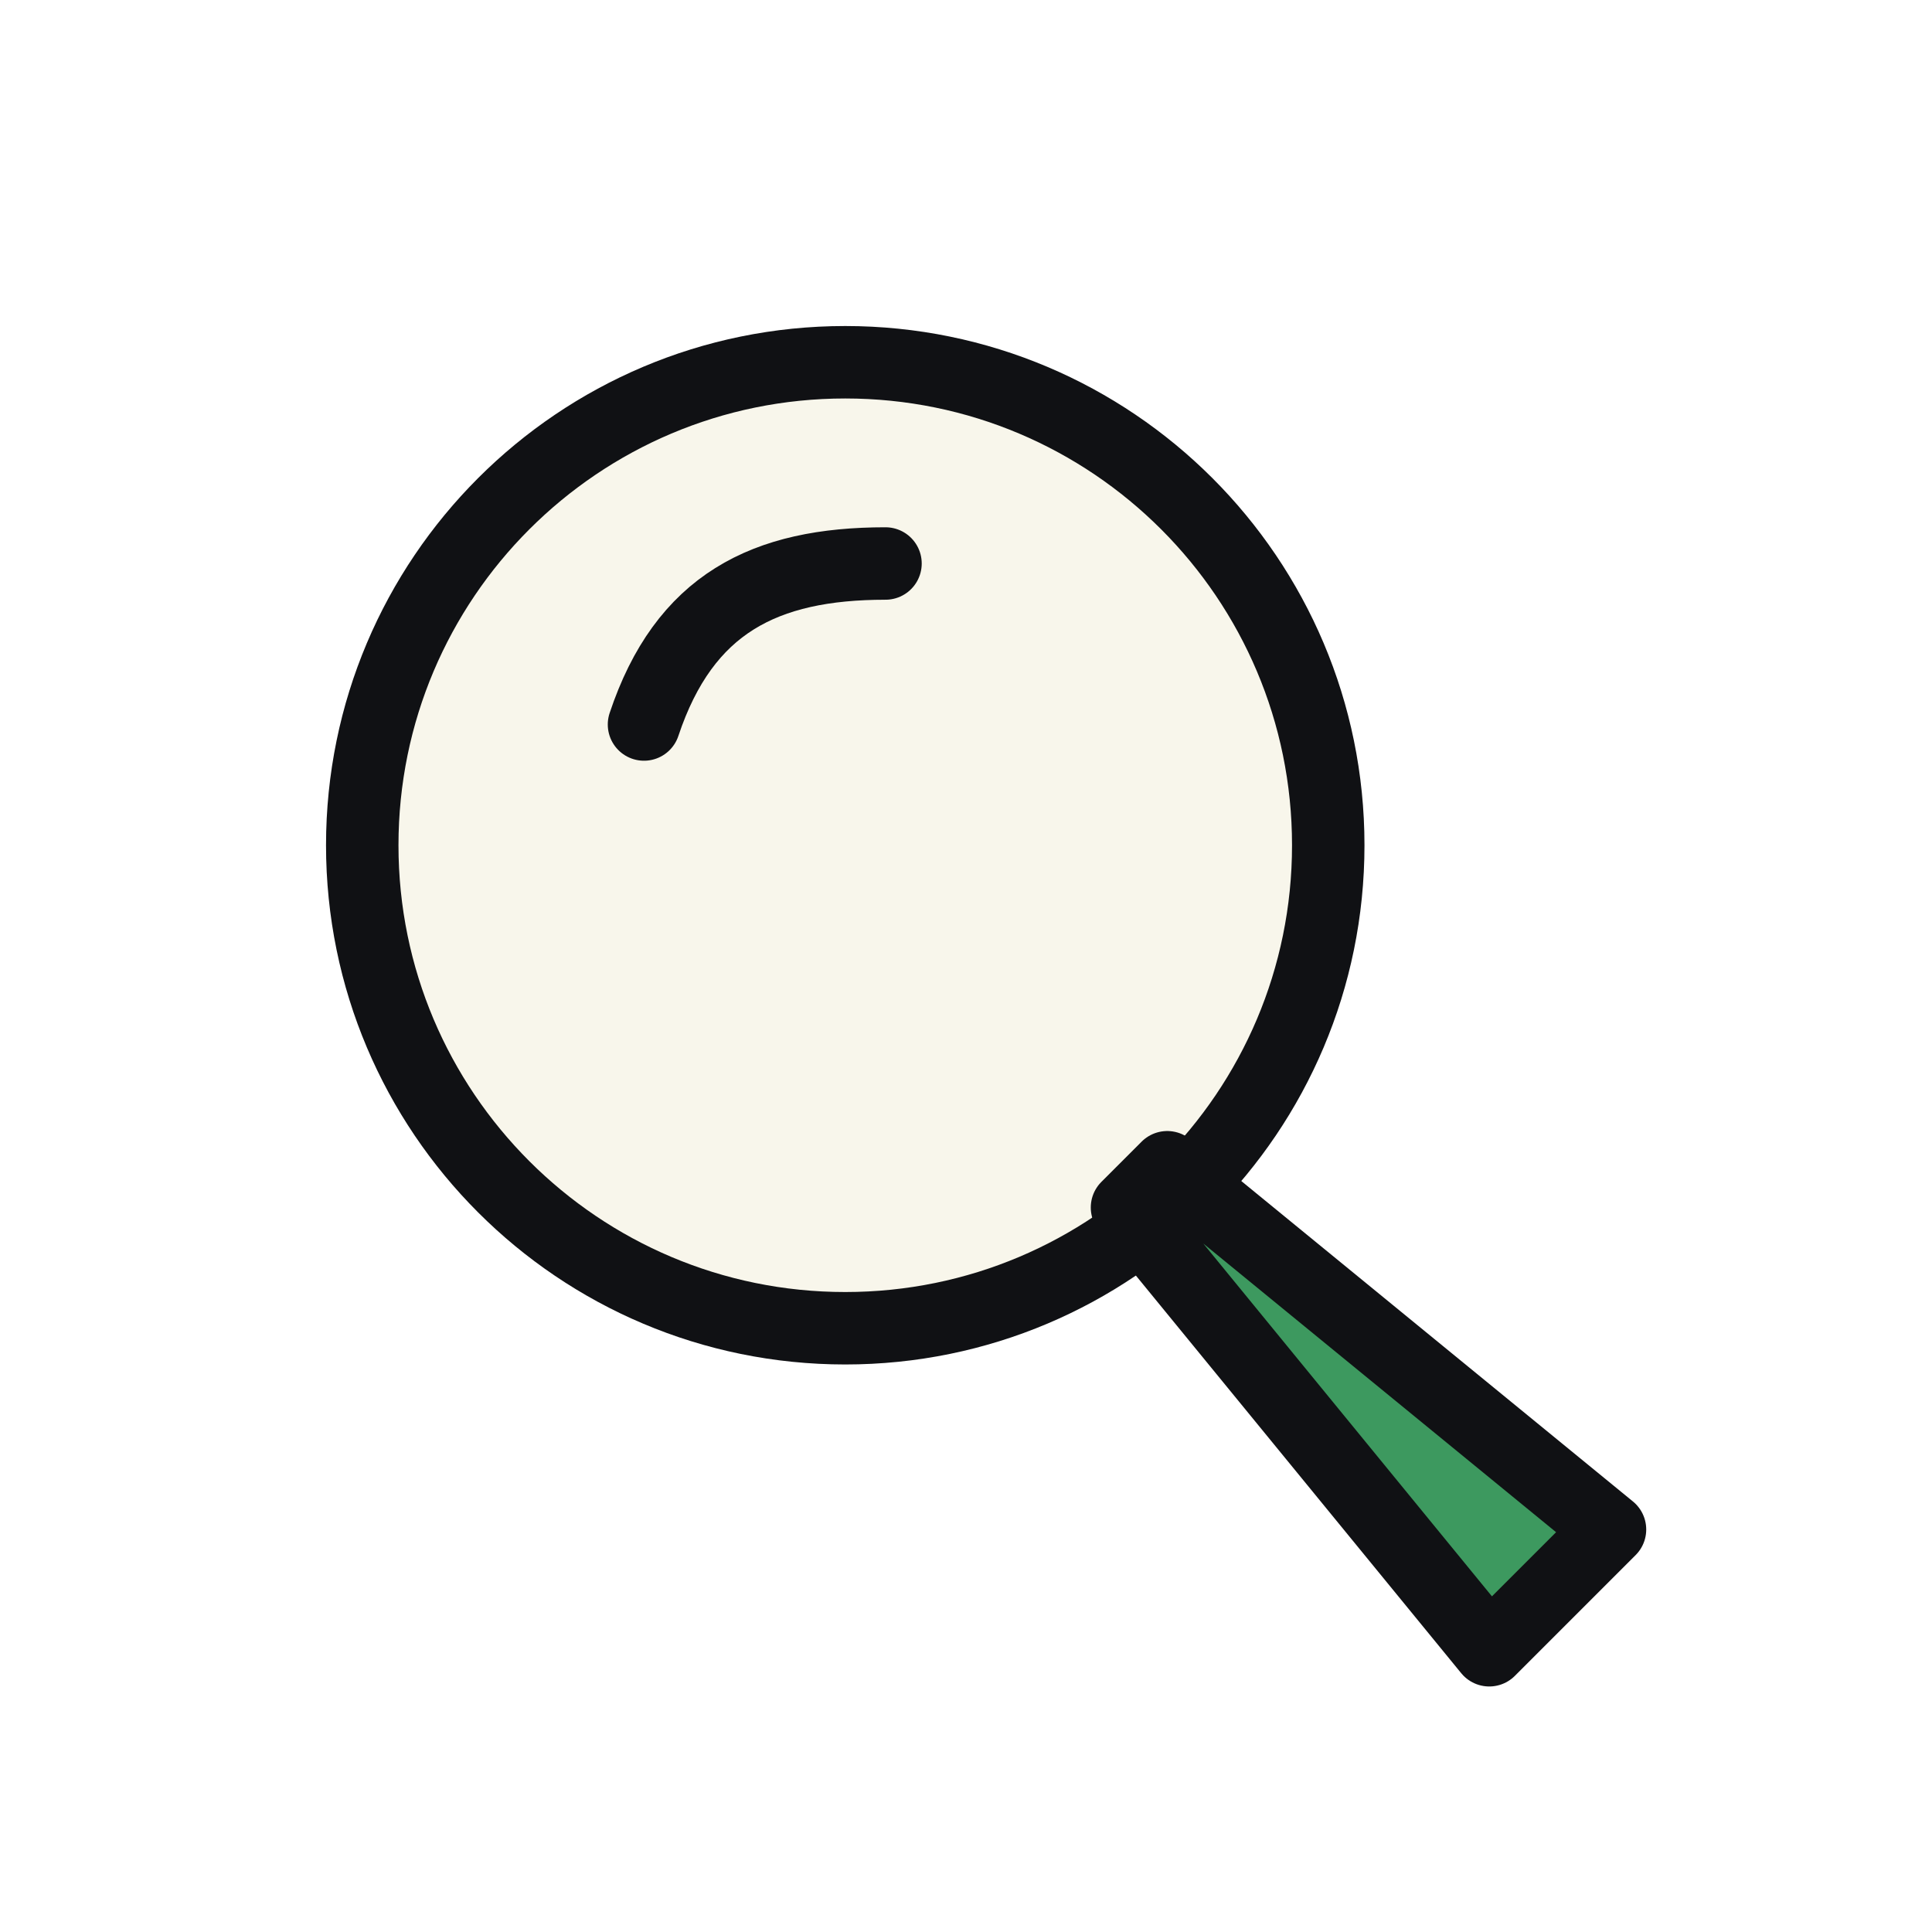
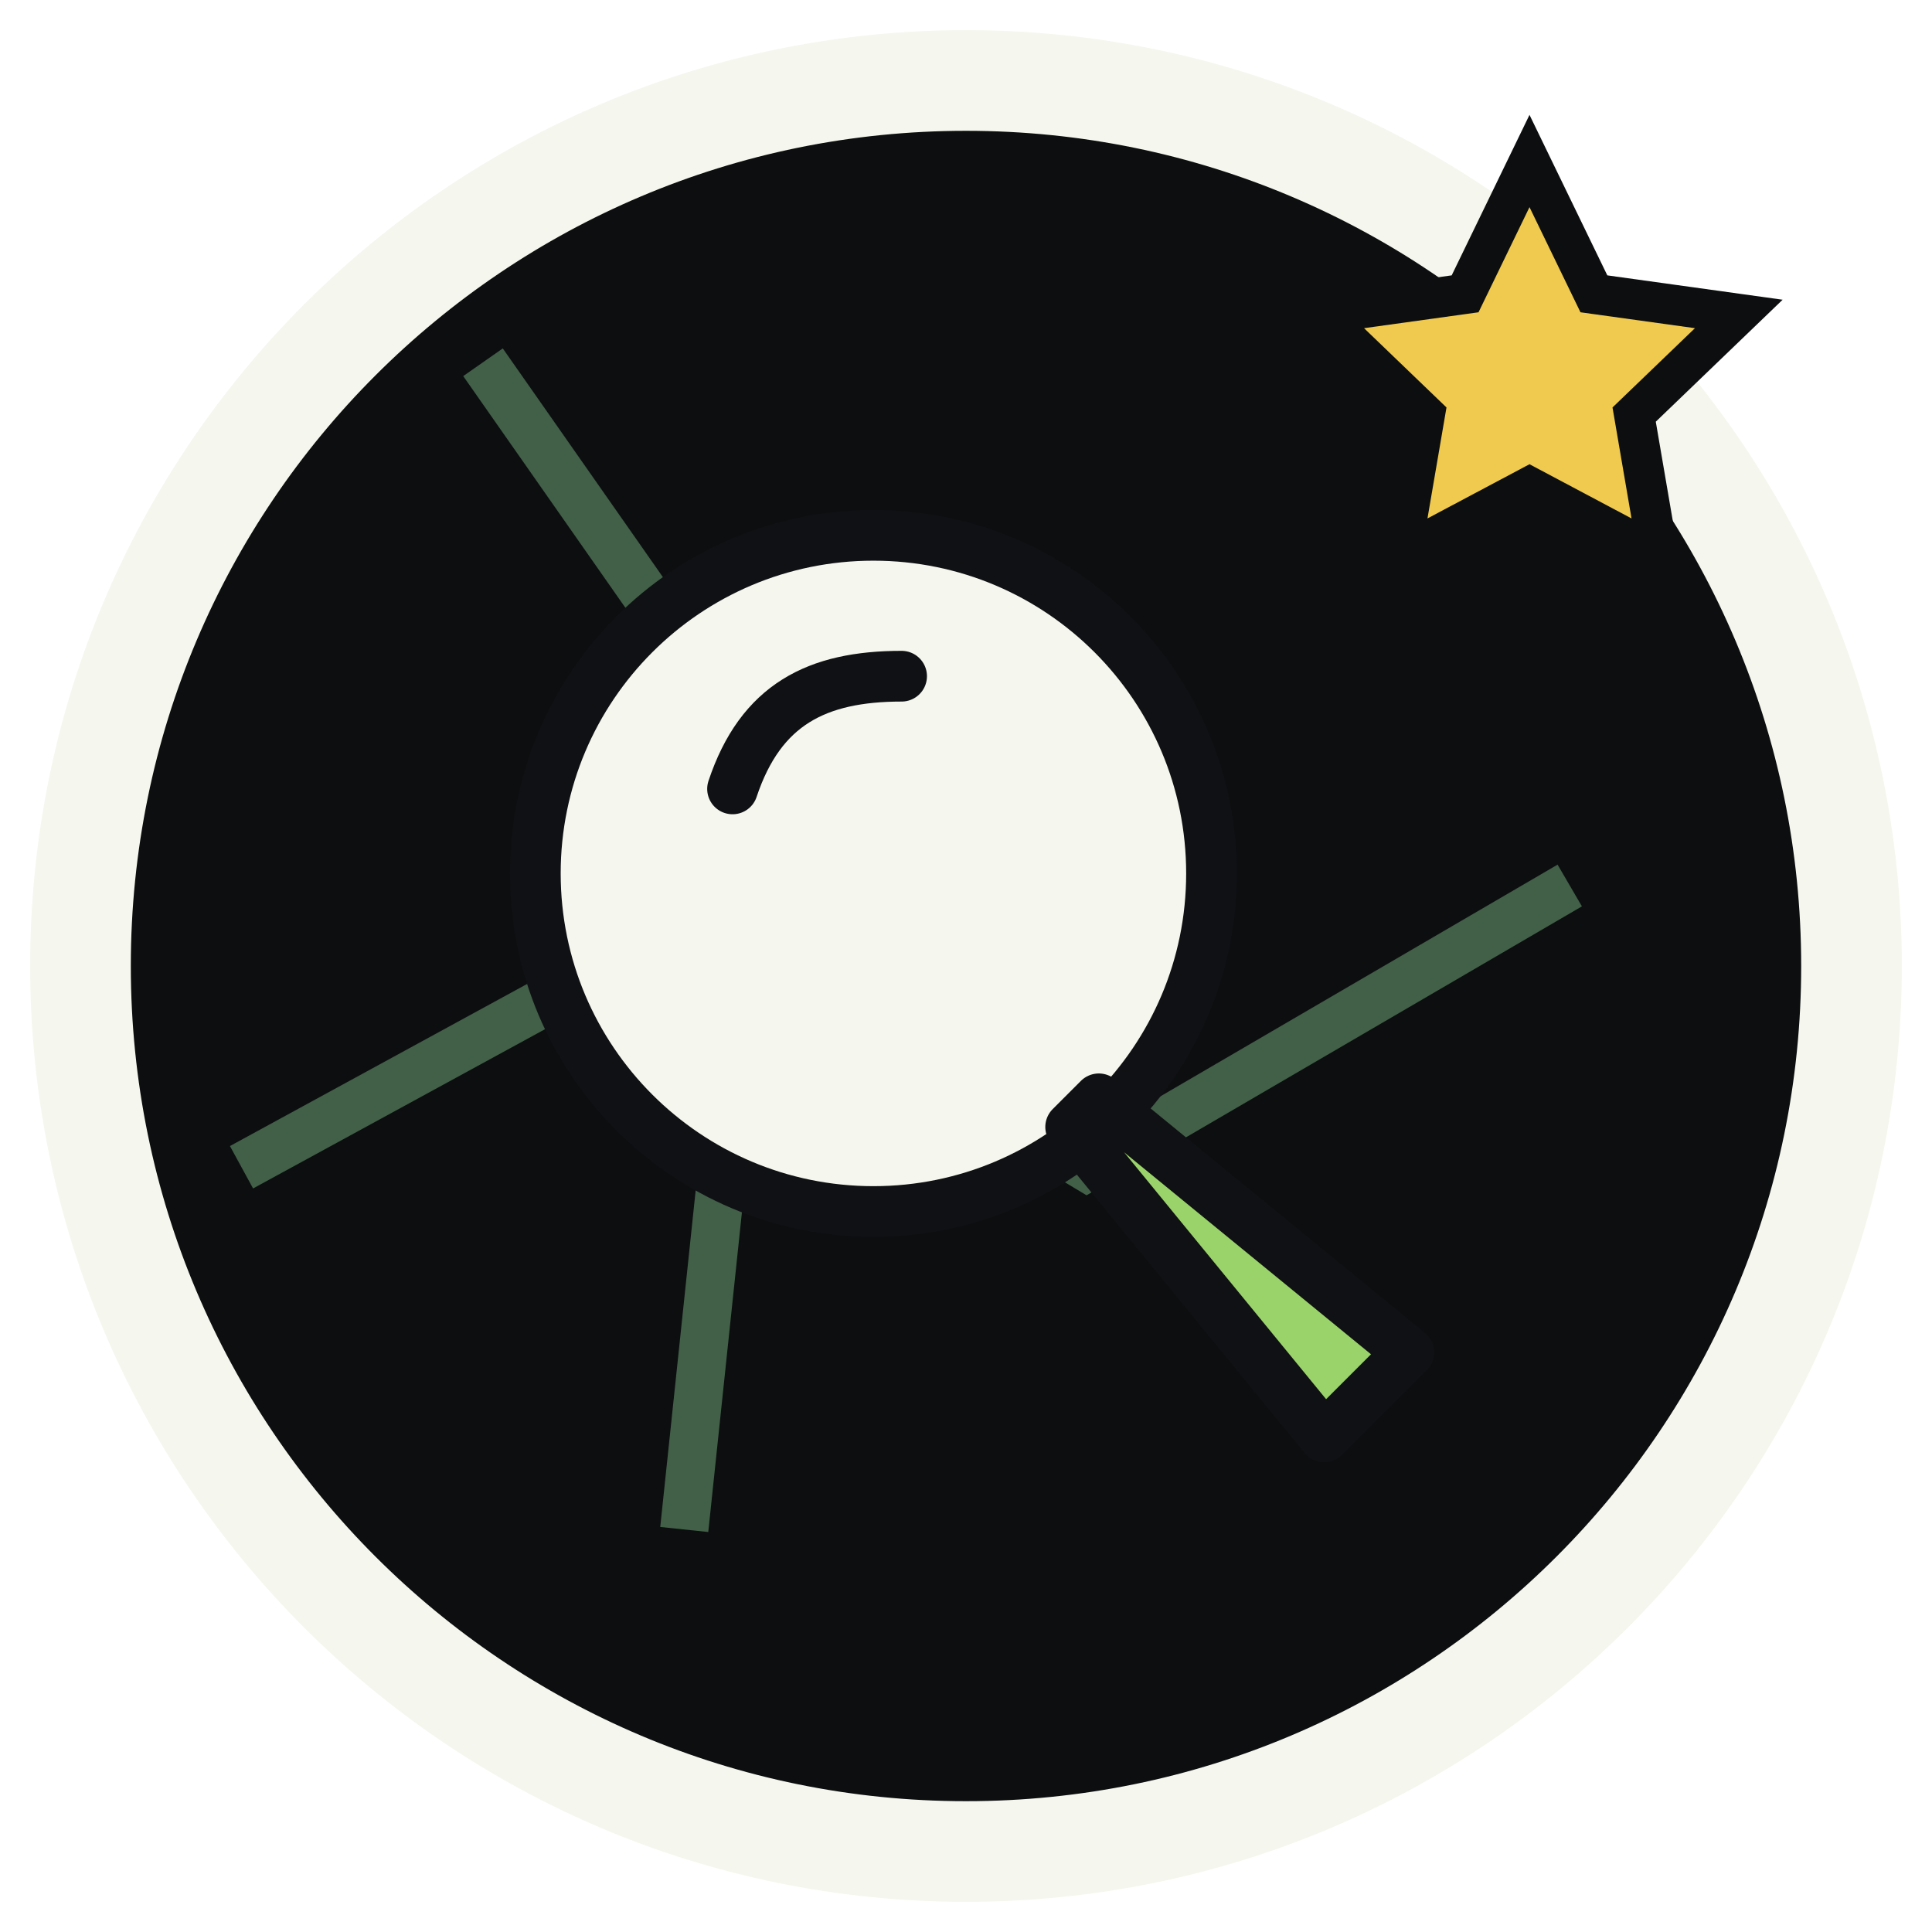
<svg xmlns="http://www.w3.org/2000/svg" width="480" height="480" viewBox="0 0 48 48">
-   <g stroke="#101114" stroke-width="1.8" stroke-linejoin="round" stroke-linecap="round">
-     <circle fill="#f8f6eb" cx="21" cy="21" r="12" />
-     <path fill="#3d995f" d="M29 29l11 9-3 3-9-11z" />
-     <path fill="none" d="M16 18c1-3 3-4 6-4" />
+   <circle cx="24" cy="24" r="22" fill="#0c0e10" stroke="#f5f6ed" stroke-width="2.5" />
+   <path d="M6 29l11-6 10 6 12-7M12 9l7 10-2 19" fill="none" stroke="#425f48" stroke-width="1.2" />
+   <g transform="translate(7 7) scale(.70)">
+     <g stroke="#101114" stroke-width="1.8" stroke-linejoin="round" stroke-linecap="round">
+       <circle fill="#f5f6ed" cx="21" cy="21" r="12" />
+       <path fill="#9ad36a" d="M29 29l11 9-3 3-9-11z" />
+       <path fill="none" d="M16 18c1-3 3-4 6-4" />
+     </g>
  </g>
+   <path d="M38 4l1.6 3.3 3.6.5-2.6 2.5.6 3.5-3.2-1.7-3.2 1.7.6-3.5-2.6-2.5 3.6-.5z" fill="#f0c94f" stroke="#0c0e10" stroke-width="1" />
</svg>
